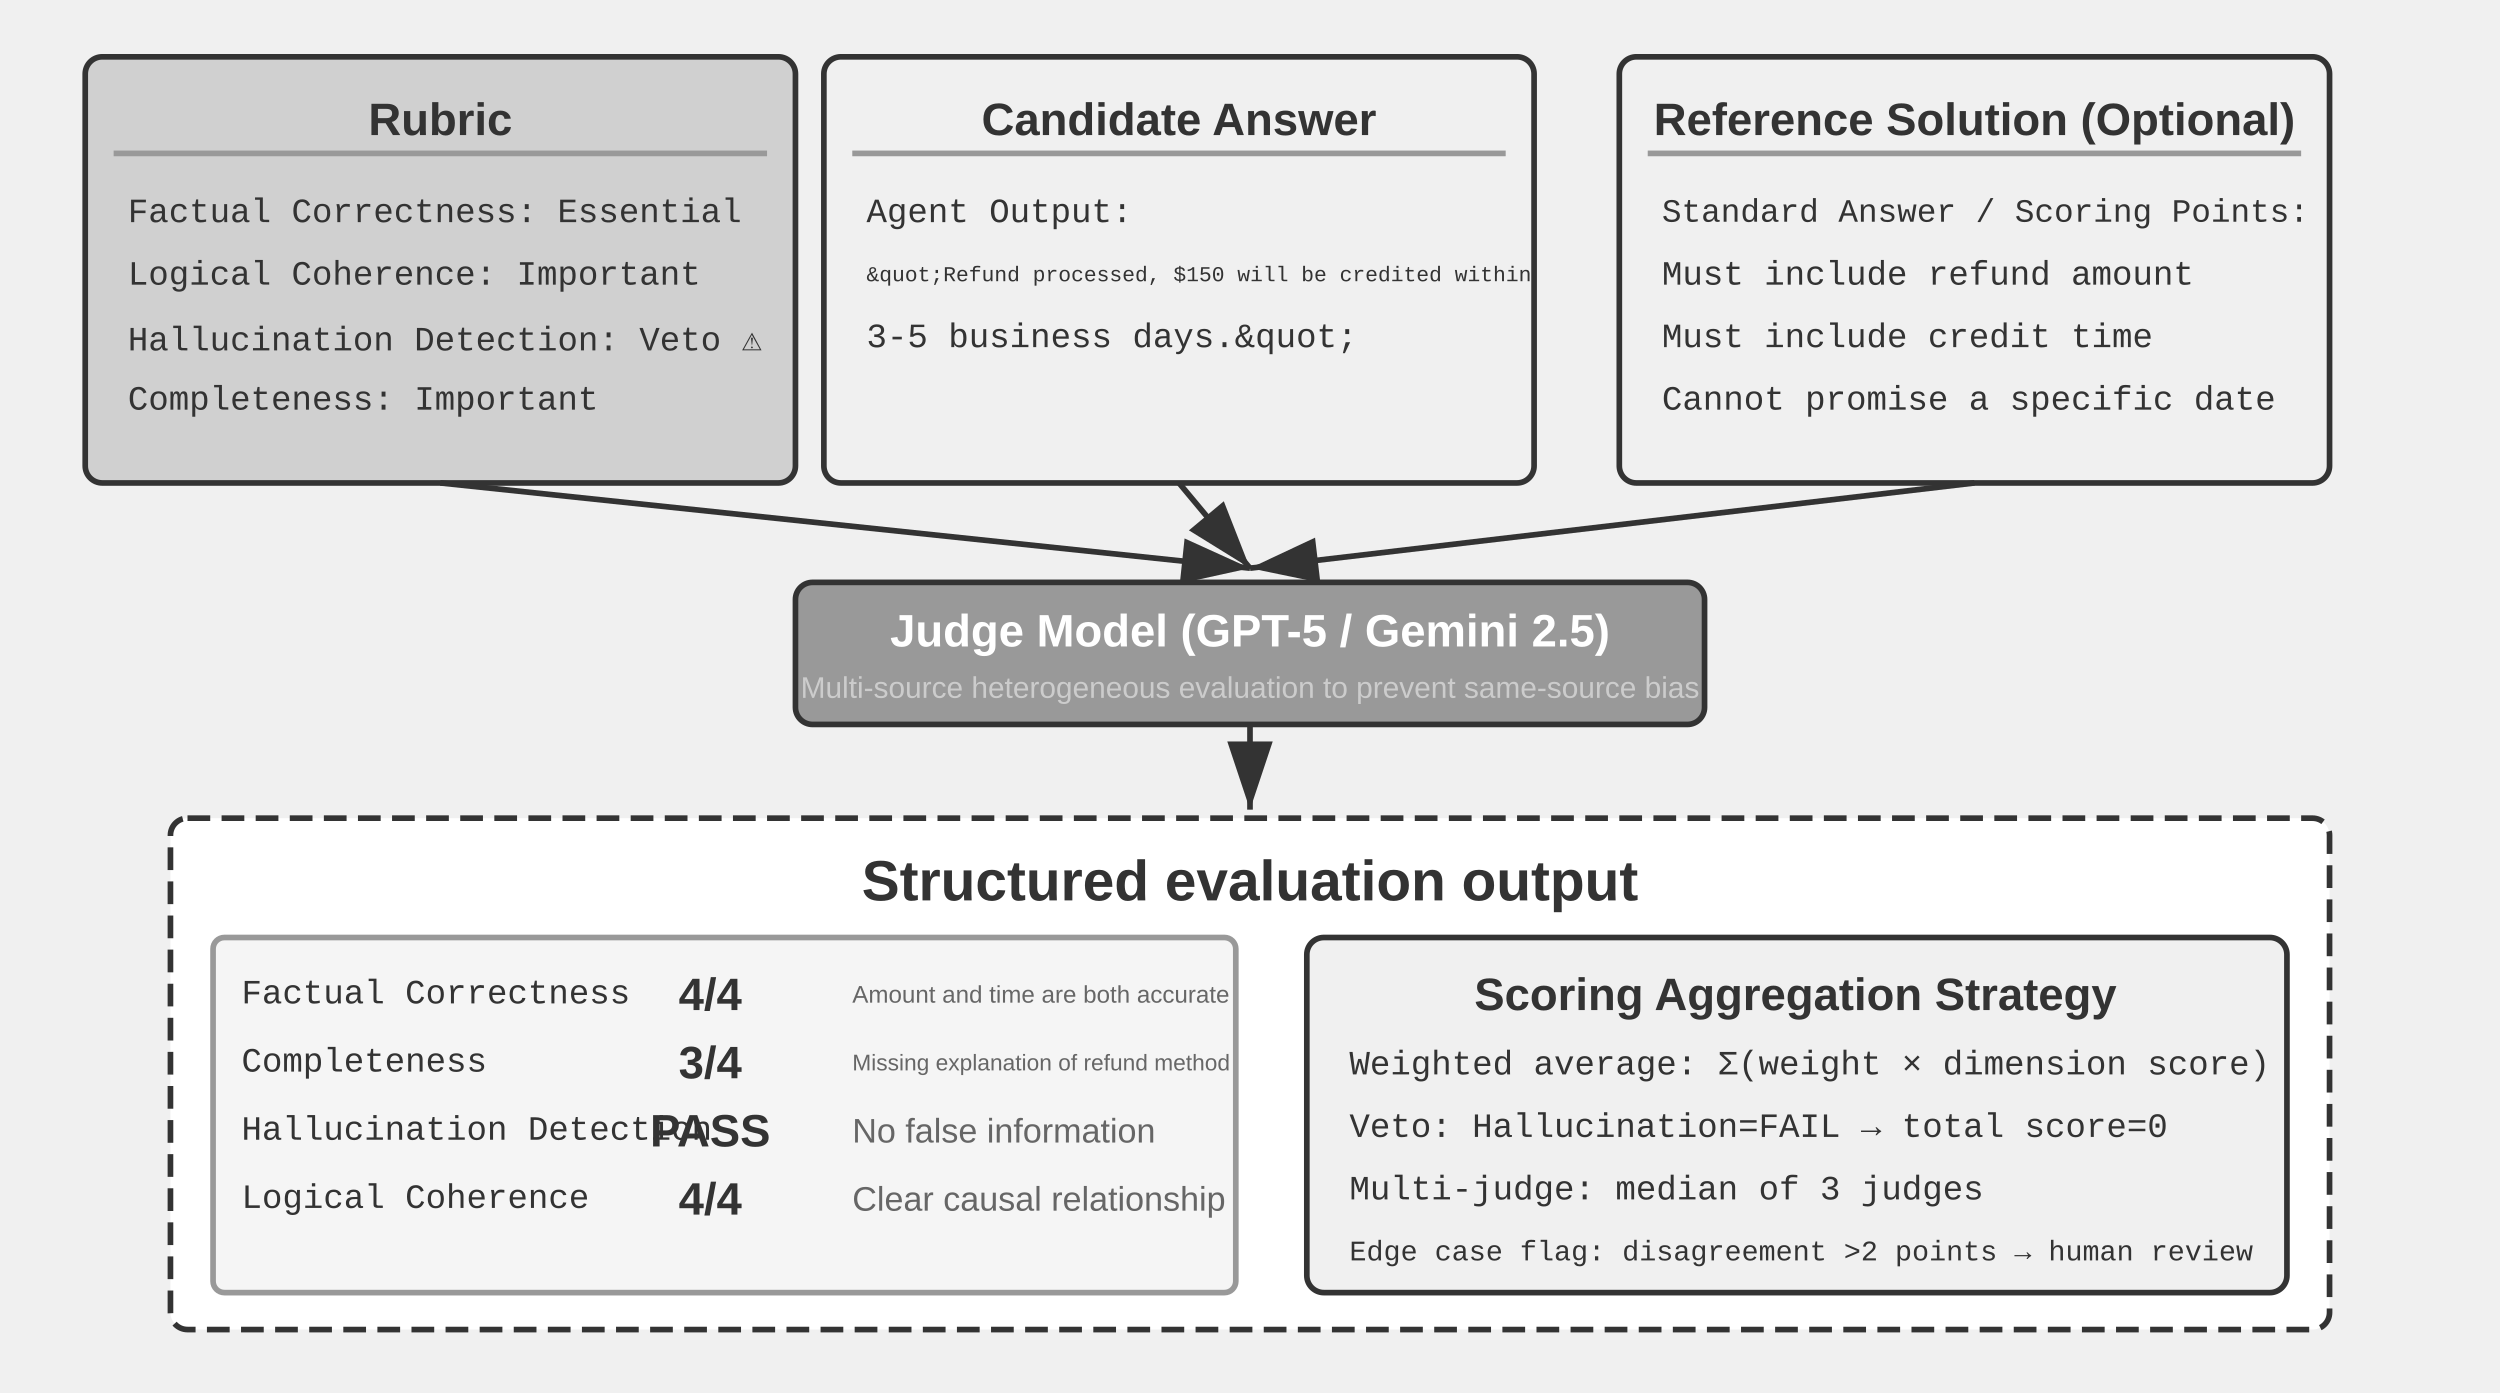
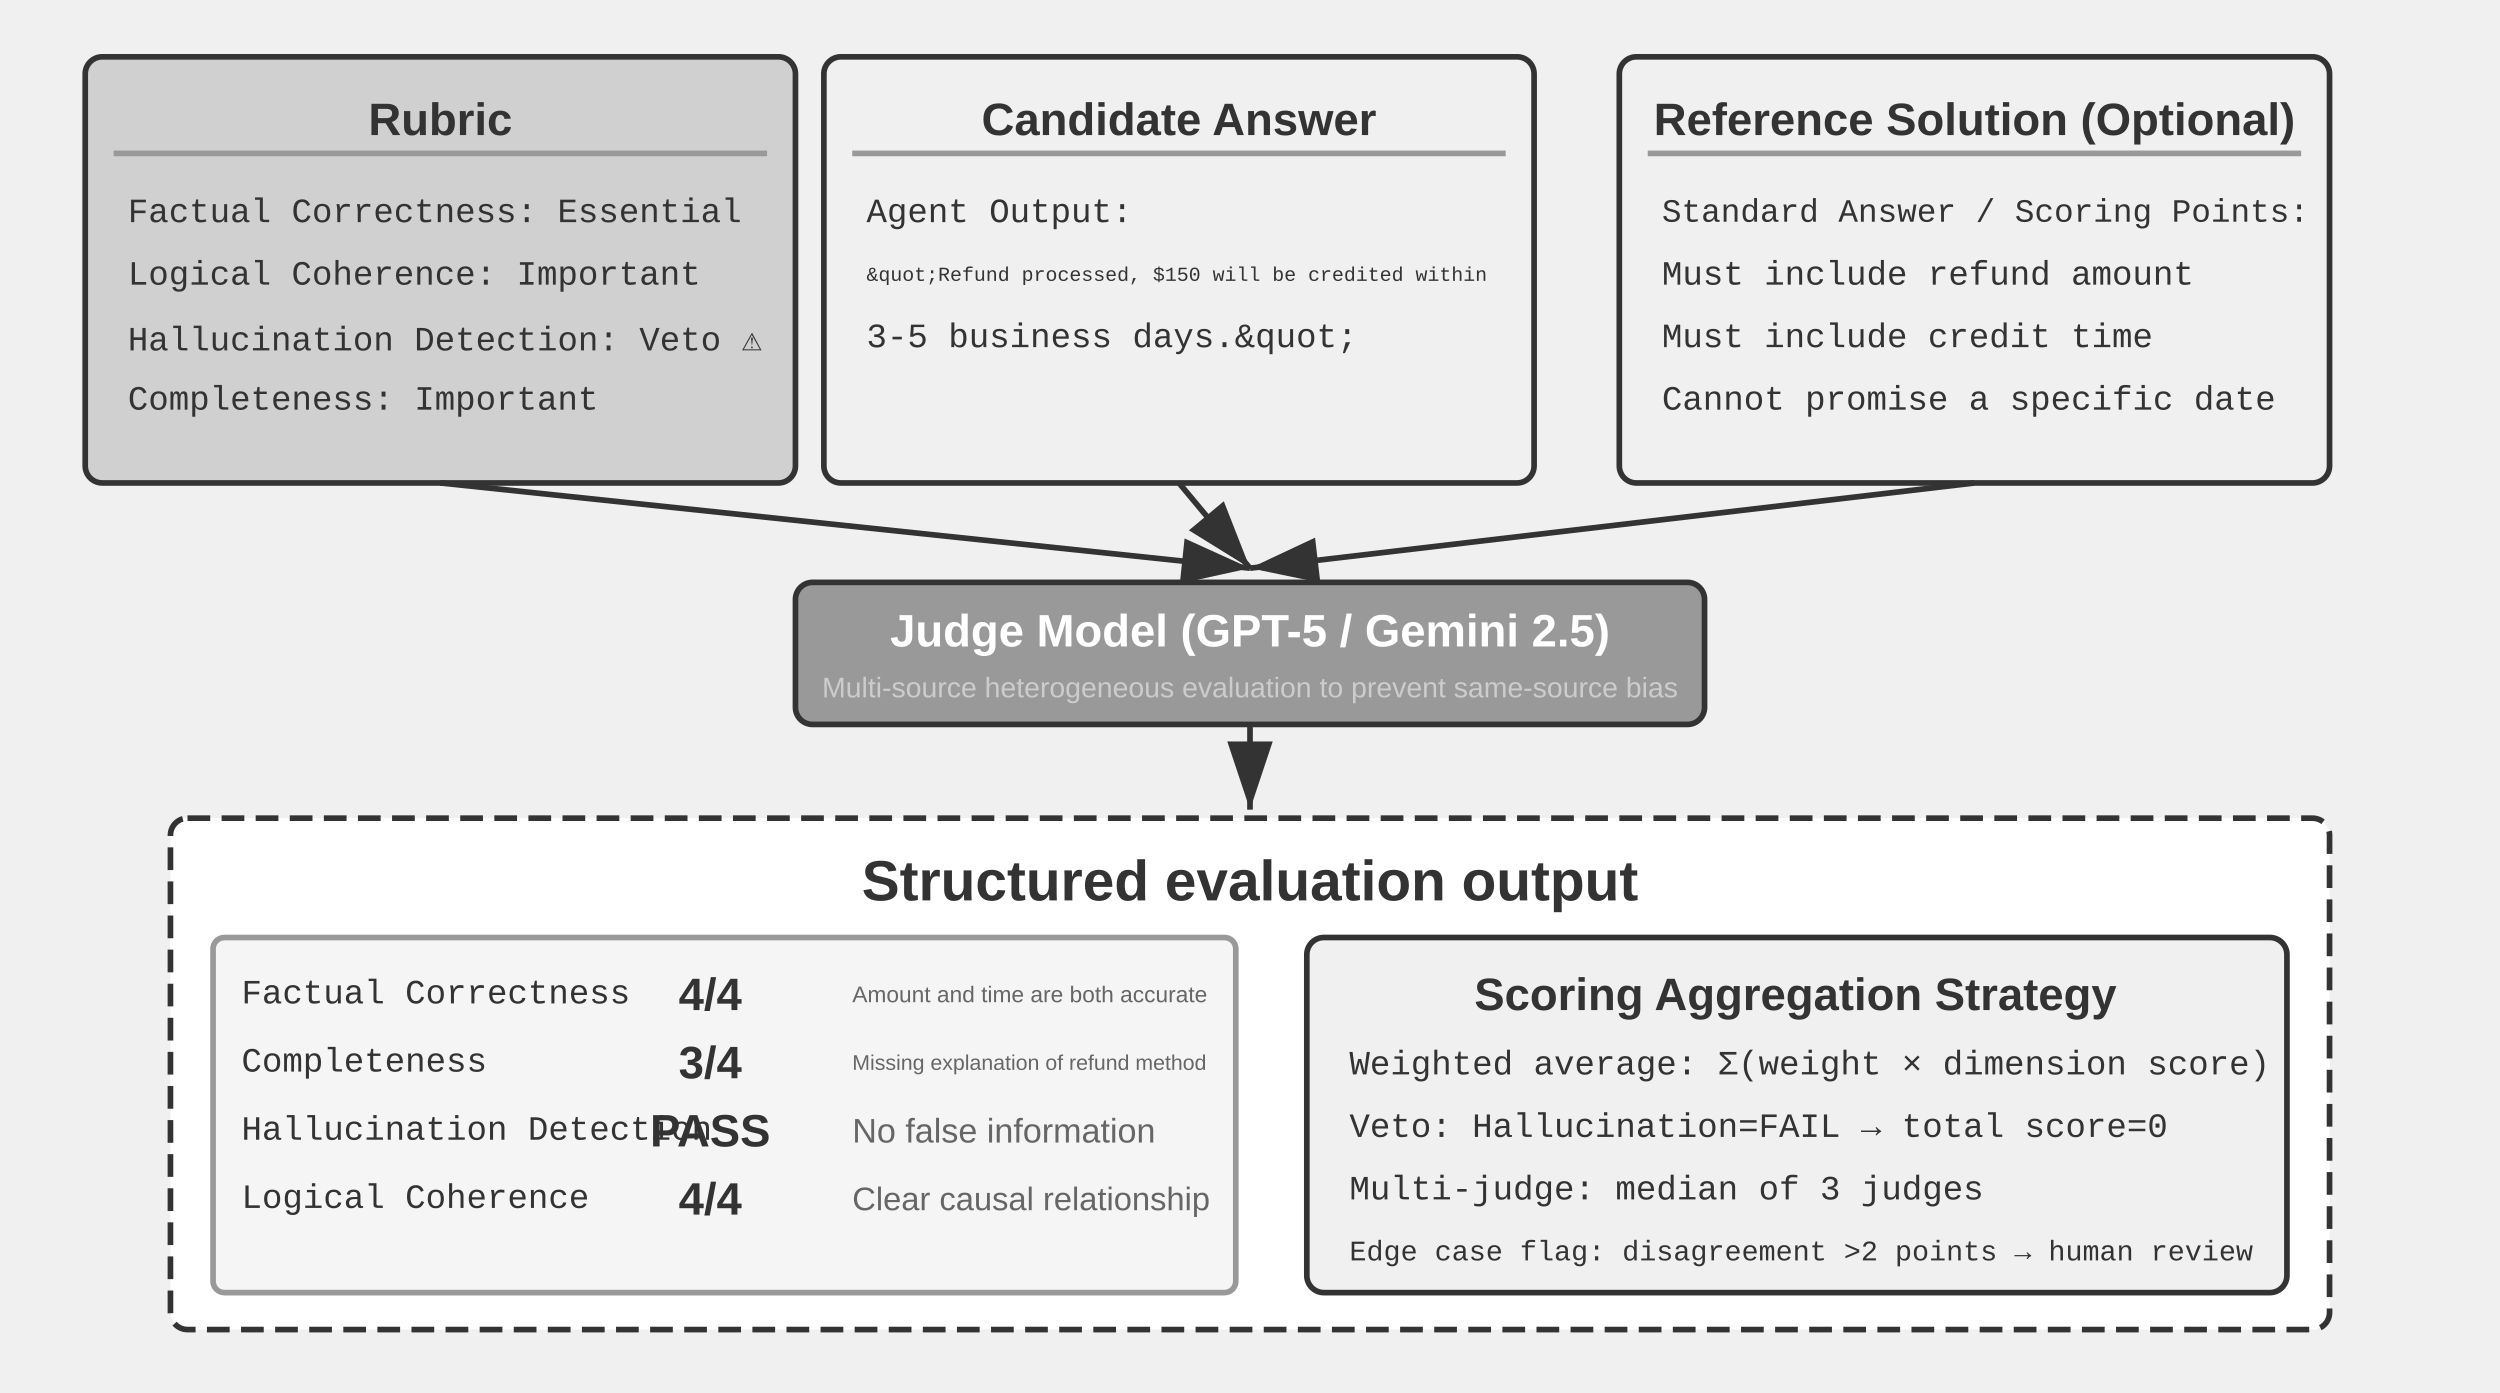
<svg xmlns="http://www.w3.org/2000/svg" viewBox="0 40 880 490" width="880" height="490" style="background:#ffffff">
  <defs>
    <marker id="ah" markerWidth="12" markerHeight="8" refX="12" refY="4" orient="auto">
      <polygon points="0 0, 12 4, 0 8" fill="#333333" />
    </marker>
    <marker id="ah-light" markerWidth="12" markerHeight="8" refX="12" refY="4" orient="auto">
      <polygon points="0 0, 12 4, 0 8" fill="#999999" />
    </marker>
  </defs>
  <rect x="30" y="60" width="250" height="150" rx="6" fill="#d0d0d0" stroke="#333333" stroke-width="2" />
  <text x="155" y="82" font-family="Arial, 'Helvetica Neue', Helvetica, 'PingFang SC', 'Microsoft YaHei', sans-serif" font-size="16" fill="#333333" text-anchor="middle" dominant-baseline="central" font-weight="bold">Rubric</text>
  <line x1="40" y1="94" x2="270" y2="94" stroke="#999999" stroke-width="2" />
  <text x="45" y="115" font-family="'Courier New', Courier, monospace" font-size="12" fill="#333333" text-anchor="start" dominant-baseline="central">Factual Correctness: Essential</text>
  <text x="45" y="137" font-family="'Courier New', Courier, monospace" font-size="12" fill="#333333" text-anchor="start" dominant-baseline="central">Logical Coherence: Important</text>
  <text x="45" y="159" font-family="'Courier New', Courier, monospace" font-size="12" fill="#333333" text-anchor="start" dominant-baseline="central">Hallucination Detection: Veto ⚠</text>
  <text x="45" y="181" font-family="'Courier New', Courier, monospace" font-size="12" fill="#333333" text-anchor="start" dominant-baseline="central">Completeness: Important</text>
  <rect x="290" y="60" width="250" height="150" rx="6" fill="#f0f0f0" stroke="#333333" stroke-width="2" />
  <text x="415" y="82" font-family="Arial, 'Helvetica Neue', Helvetica, 'PingFang SC', 'Microsoft YaHei', sans-serif" font-size="16" fill="#333333" text-anchor="middle" dominant-baseline="central" font-weight="bold">Candidate Answer</text>
  <line x1="300" y1="94" x2="530" y2="94" stroke="#999999" stroke-width="2" />
  <text x="305" y="115" font-family="'Courier New', Courier, monospace" font-size="12" fill="#333333" text-anchor="start" dominant-baseline="central">Agent Output:</text>
-   <text x="305" y="137" font-family="'Courier New', Courier, monospace" font-size="7.5" fill="#333333" text-anchor="start" dominant-baseline="central">&amp;quot;Refund processed, $150 will be credited within</text>
+   <text x="305" y="137" font-family="'Courier New', Courier, monospace" font-size="7" fill="#333333" text-anchor="start" dominant-baseline="central">&amp;quot;Refund processed, $150 will be credited within</text>
  <text x="305" y="159" font-family="'Courier New', Courier, monospace" font-size="12" fill="#333333" text-anchor="start" dominant-baseline="central"> 3-5 business days.&amp;quot;</text>
  <text x="305" y="181" font-family="'Courier New', Courier, monospace" font-size="12" fill="#333333" text-anchor="start" dominant-baseline="central" />
  <rect x="570" y="60" width="250" height="150" rx="6" fill="#f0f0f0" stroke="#333333" stroke-width="2" />
  <text x="695" y="82" font-family="Arial, 'Helvetica Neue', Helvetica, 'PingFang SC', 'Microsoft YaHei', sans-serif" font-size="16" fill="#333333" text-anchor="middle" dominant-baseline="central" font-weight="bold">Reference Solution (Optional)</text>
  <line x1="580" y1="94" x2="810" y2="94" stroke="#999999" stroke-width="2" />
  <text x="585" y="115" font-family="'Courier New', Courier, monospace" font-size="11.5" fill="#333333" text-anchor="start" dominant-baseline="central">Standard Answer / Scoring Points:</text>
  <text x="585" y="137" font-family="'Courier New', Courier, monospace" font-size="12" fill="#333333" text-anchor="start" dominant-baseline="central">Must include refund amount</text>
  <text x="585" y="159" font-family="'Courier New', Courier, monospace" font-size="12" fill="#333333" text-anchor="start" dominant-baseline="central">Must include credit time</text>
  <text x="585" y="181" font-family="'Courier New', Courier, monospace" font-size="12" fill="#333333" text-anchor="start" dominant-baseline="central">Cannot promise a specific date</text>
  <line x1="155" y1="210" x2="440" y2="240" stroke="#333333" stroke-width="2" marker-end="url(#ah)" />
  <line x1="415" y1="210" x2="440" y2="240" stroke="#333333" stroke-width="2" marker-end="url(#ah)" />
  <line x1="695" y1="210" x2="440" y2="240" stroke="#333333" stroke-width="2" marker-end="url(#ah)" />
  <rect x="280" y="245" width="320" height="50" rx="6" fill="#999999" stroke="#333333" stroke-width="2" />
  <text x="440" y="262" font-family="Arial, 'Helvetica Neue', Helvetica, 'PingFang SC', 'Microsoft YaHei', sans-serif" font-size="16" fill="#ffffff" text-anchor="middle" dominant-baseline="central" font-weight="bold">Judge Model (GPT-5 / Gemini 2.5)</text>
-   <text x="440" y="282" font-family="Arial, 'Helvetica Neue', Helvetica, 'PingFang SC', 'Microsoft YaHei', sans-serif" font-size="10.5" fill="#cccccc" text-anchor="middle" dominant-baseline="central" font-weight="normal">Multi-source heterogeneous evaluation to prevent same-source bias</text>
+   <text x="440" y="282" font-family="Arial, 'Helvetica Neue', Helvetica, 'PingFang SC', 'Microsoft YaHei', sans-serif" font-size="10" fill="#cccccc" text-anchor="middle" dominant-baseline="central" font-weight="normal">Multi-source heterogeneous evaluation to prevent same-source bias</text>
  <line x1="440" y1="295" x2="440" y2="325" stroke="#333333" stroke-width="2" marker-end="url(#ah)" />
  <rect x="60" y="328" width="760" height="180" rx="6" fill="#ffffff" stroke="#333333" stroke-width="2" stroke-dasharray="8,4" />
  <text x="440" y="350" font-family="Arial, 'Helvetica Neue', Helvetica, 'PingFang SC', 'Microsoft YaHei', sans-serif" font-size="20" fill="#333333" text-anchor="middle" dominant-baseline="central" font-weight="bold">Structured evaluation output</text>
  <rect x="75" y="370" width="360" height="125" rx="4" fill="#f5f5f5" stroke="#999999" stroke-width="2" />
  <text x="85" y="390" font-family="'Courier New', Courier, monospace" font-size="12" fill="#333333" text-anchor="start" dominant-baseline="central">Factual Correctness   </text>
  <text x="250" y="390" font-family="Arial, 'Helvetica Neue', Helvetica, 'PingFang SC', 'Microsoft YaHei', sans-serif" font-size="16" fill="#333333" text-anchor="middle" dominant-baseline="central" font-weight="bold">4/4</text>
-   <text x="300" y="390" font-family="Arial, 'Helvetica Neue', Helvetica, 'PingFang SC', 'Microsoft YaHei', sans-serif" font-size="8.5" fill="#666666" text-anchor="start" dominant-baseline="central" font-weight="normal">Amount and time are both accurate</text>
+   <text x="300" y="390" font-family="Arial, 'Helvetica Neue', Helvetica, 'PingFang SC', 'Microsoft YaHei', sans-serif" font-size="8" fill="#666666" text-anchor="start" dominant-baseline="central" font-weight="normal">Amount and time are both accurate</text>
  <text x="85" y="414" font-family="'Courier New', Courier, monospace" font-size="12" fill="#333333" text-anchor="start" dominant-baseline="central">Completeness     </text>
  <text x="250" y="414" font-family="Arial, 'Helvetica Neue', Helvetica, 'PingFang SC', 'Microsoft YaHei', sans-serif" font-size="16" fill="#333333" text-anchor="middle" dominant-baseline="central" font-weight="bold">3/4</text>
-   <text x="300" y="414" font-family="Arial, 'Helvetica Neue', Helvetica, 'PingFang SC', 'Microsoft YaHei', sans-serif" font-size="8" fill="#666666" text-anchor="start" dominant-baseline="central" font-weight="normal">Missing explanation of refund method</text>
+   <text x="300" y="414" font-family="Arial, 'Helvetica Neue', Helvetica, 'PingFang SC', 'Microsoft YaHei', sans-serif" font-size="7.5" fill="#666666" text-anchor="start" dominant-baseline="central" font-weight="normal">Missing explanation of refund method</text>
  <text x="85" y="438" font-family="'Courier New', Courier, monospace" font-size="12" fill="#333333" text-anchor="start" dominant-baseline="central">Hallucination Detection    </text>
  <text x="250" y="438" font-family="Arial, 'Helvetica Neue', Helvetica, 'PingFang SC', 'Microsoft YaHei', sans-serif" font-size="16" fill="#333333" text-anchor="middle" dominant-baseline="central" font-weight="bold">PASS</text>
  <text x="300" y="438" font-family="Arial, 'Helvetica Neue', Helvetica, 'PingFang SC', 'Microsoft YaHei', sans-serif" font-size="12" fill="#666666" text-anchor="start" dominant-baseline="central" font-weight="normal">No false information</text>
  <text x="85" y="462" font-family="'Courier New', Courier, monospace" font-size="12" fill="#333333" text-anchor="start" dominant-baseline="central">Logical Coherence   </text>
  <text x="250" y="462" font-family="Arial, 'Helvetica Neue', Helvetica, 'PingFang SC', 'Microsoft YaHei', sans-serif" font-size="16" fill="#333333" text-anchor="middle" dominant-baseline="central" font-weight="bold">4/4</text>
-   <text x="300" y="462" font-family="Arial, 'Helvetica Neue', Helvetica, 'PingFang SC', 'Microsoft YaHei', sans-serif" font-size="12" fill="#666666" text-anchor="start" dominant-baseline="central" font-weight="normal">Clear causal relationship</text>
+   <text x="300" y="462" font-family="Arial, 'Helvetica Neue', Helvetica, 'PingFang SC', 'Microsoft YaHei', sans-serif" font-size="11.5" fill="#666666" text-anchor="start" dominant-baseline="central" font-weight="normal">Clear causal relationship</text>
  <rect x="460" y="370" width="345" height="125" rx="6" fill="#f0f0f0" stroke="#333333" stroke-width="2" />
  <text x="632" y="390" font-family="Arial, 'Helvetica Neue', Helvetica, 'PingFang SC', 'Microsoft YaHei', sans-serif" font-size="16" fill="#333333" text-anchor="middle" dominant-baseline="central" font-weight="bold">Scoring Aggregation Strategy</text>
  <text x="475" y="415" font-family="'Courier New', Courier, monospace" font-size="12" fill="#333333" text-anchor="start" dominant-baseline="central">Weighted average: Σ(weight × dimension score)</text>
  <text x="475" y="437" font-family="'Courier New', Courier, monospace" font-size="12" fill="#333333" text-anchor="start" dominant-baseline="central">Veto: Hallucination=FAIL → total score=0</text>
  <text x="475" y="459" font-family="'Courier New', Courier, monospace" font-size="12" fill="#333333" text-anchor="start" dominant-baseline="central">Multi-judge: median of 3 judges</text>
  <text x="475" y="481" font-family="'Courier New', Courier, monospace" font-size="10" fill="#333333" text-anchor="start" dominant-baseline="central">Edge case flag: disagreement &gt;2 points → human review</text>
</svg>
